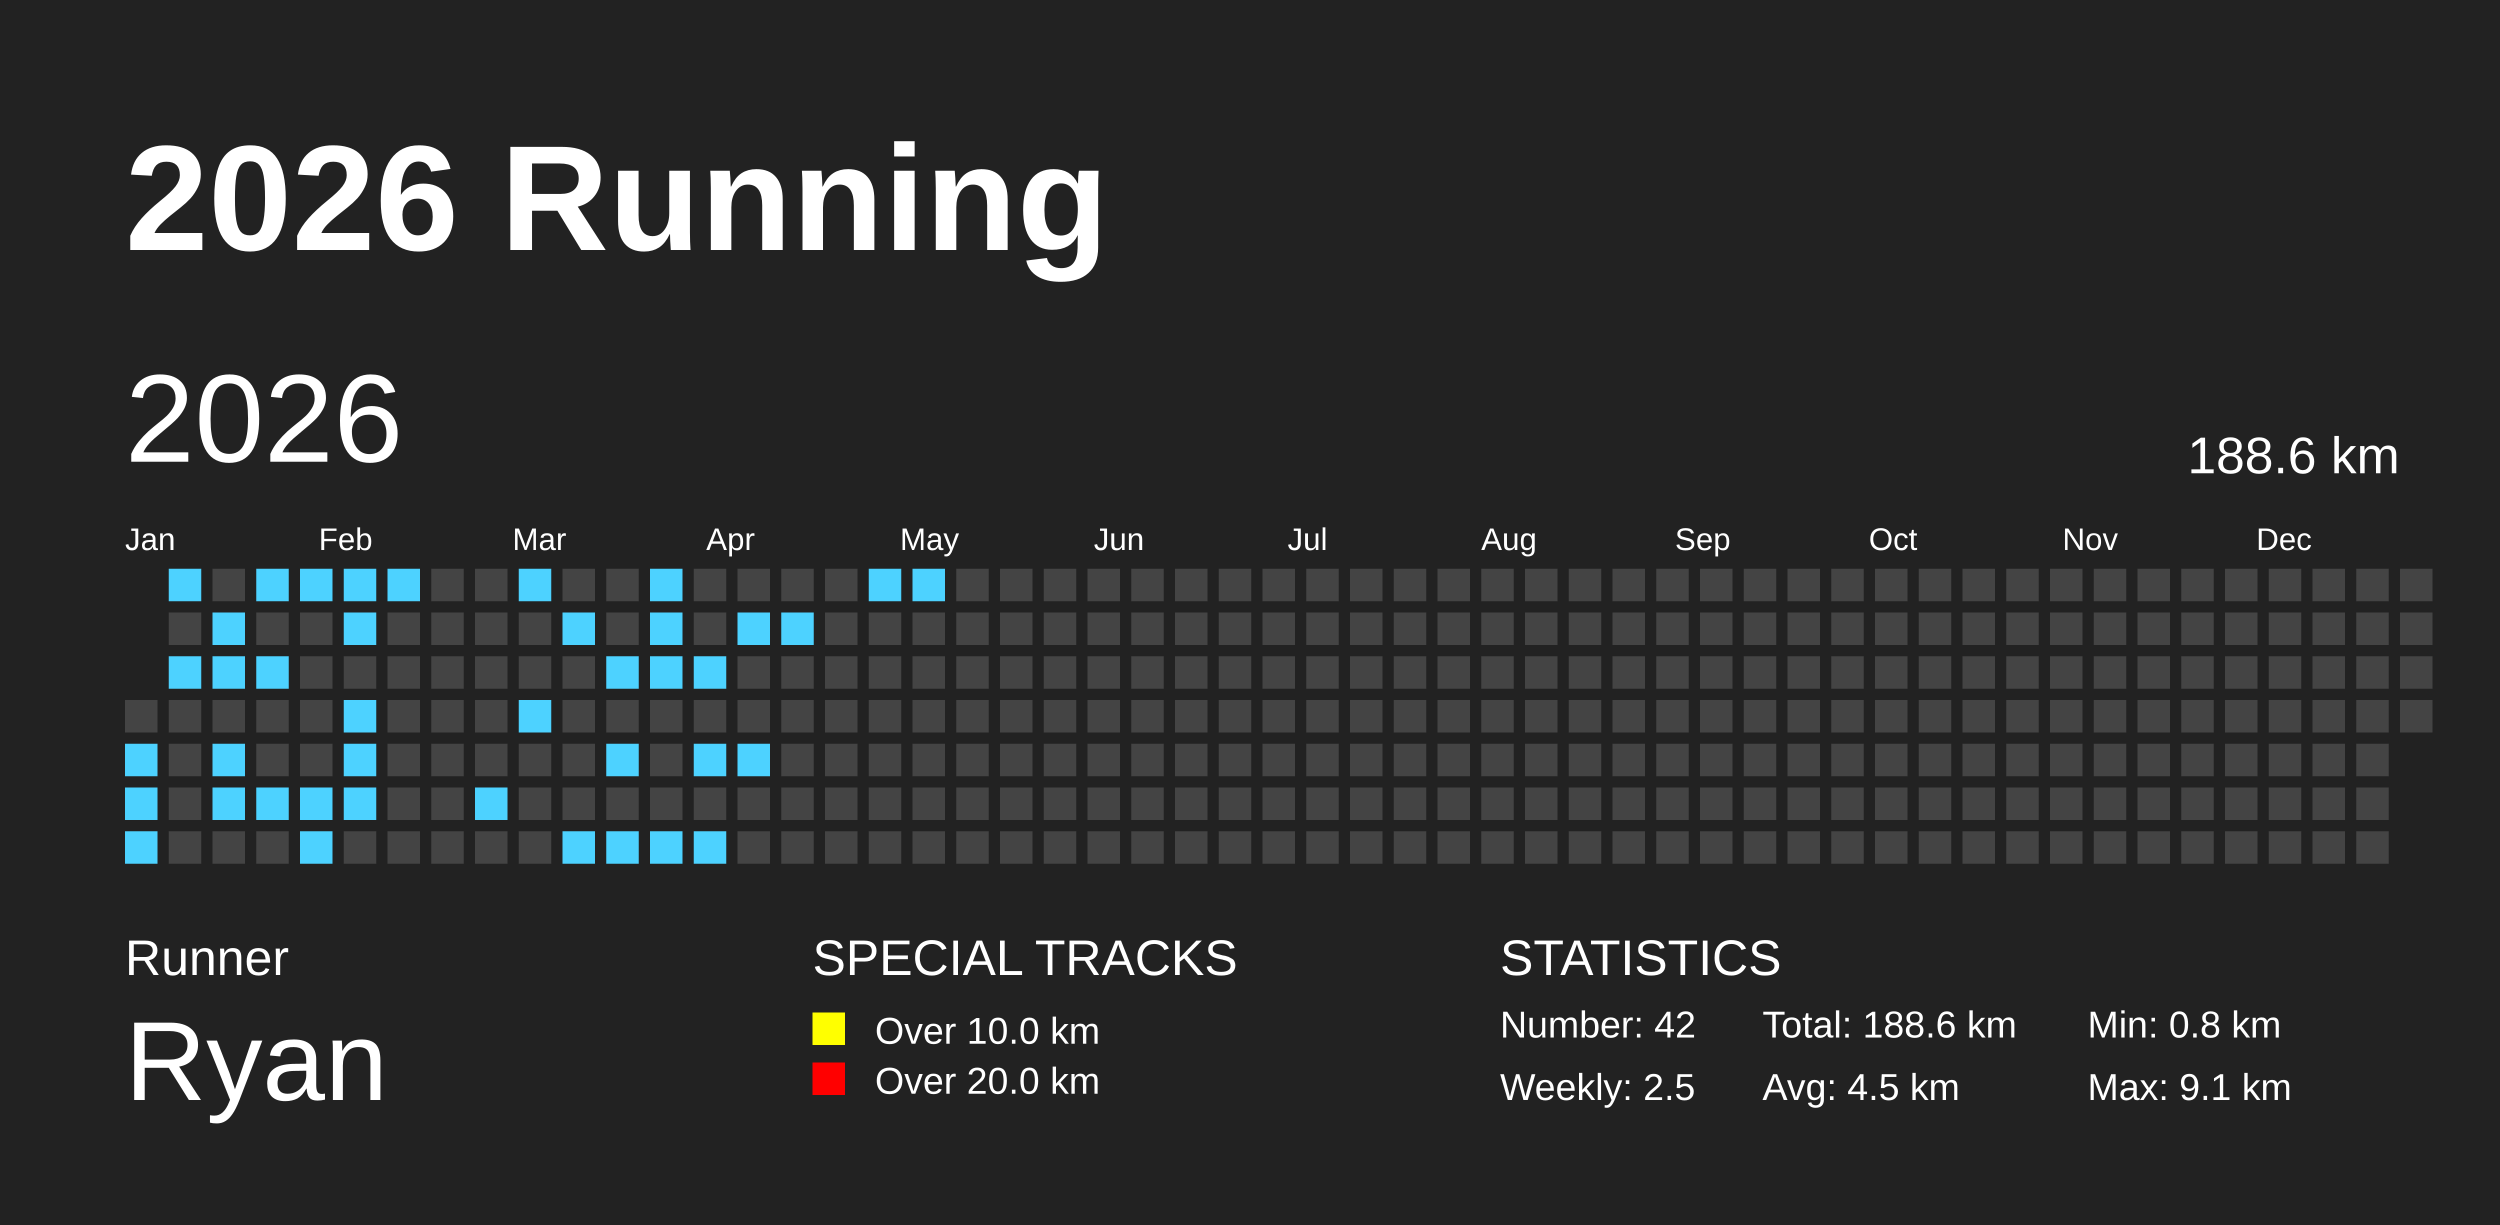
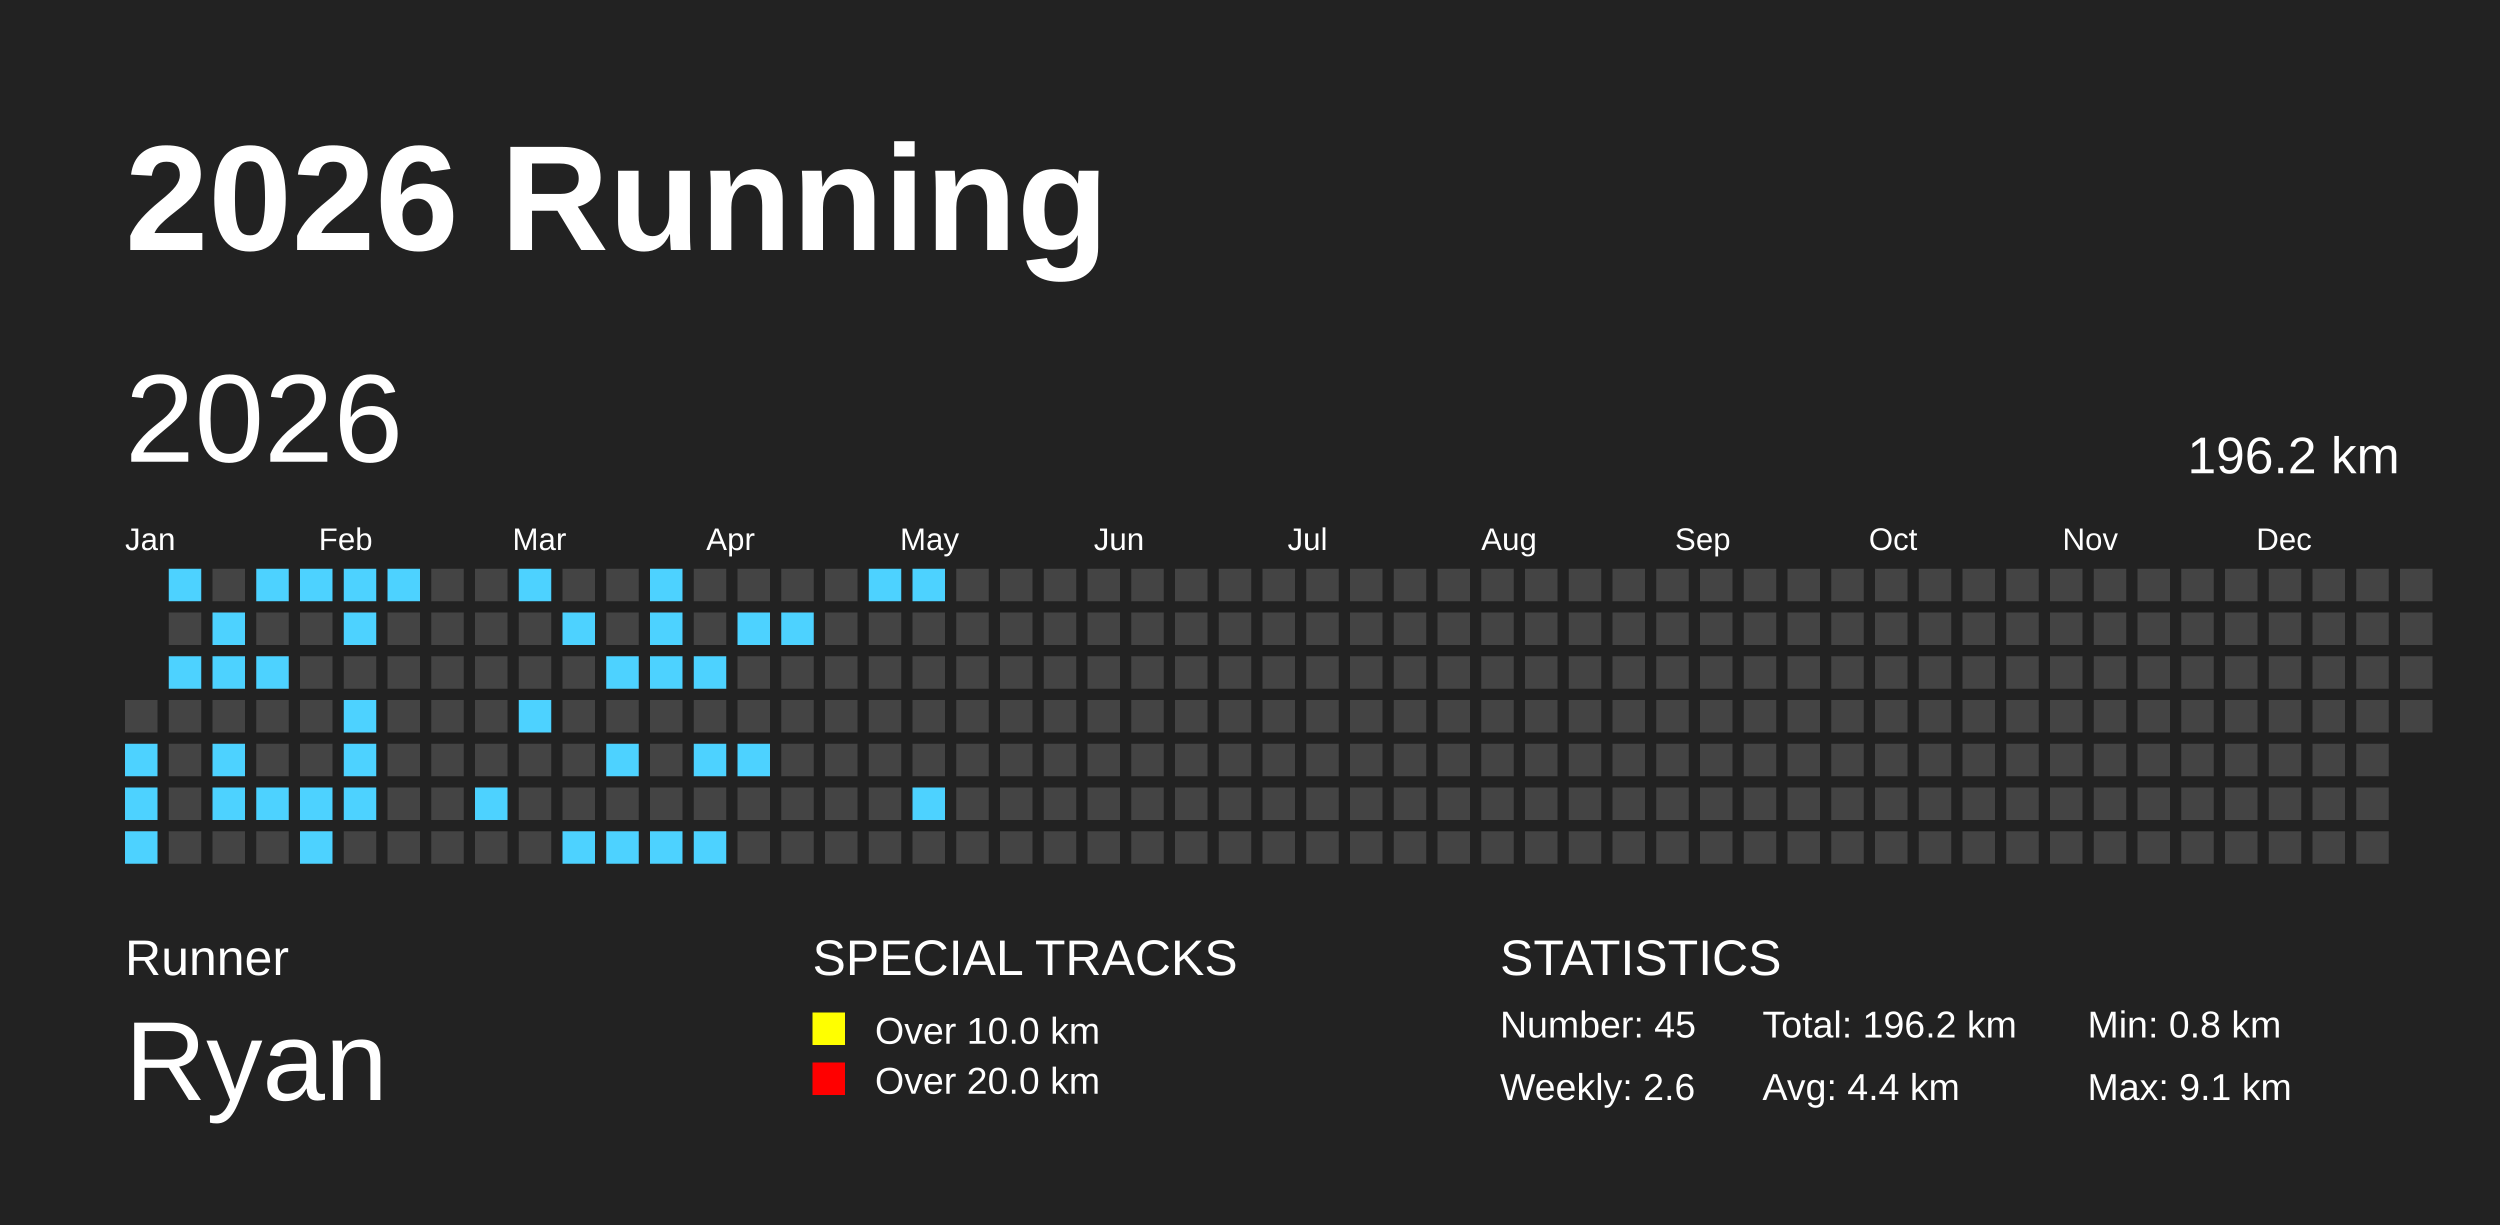
<svg xmlns="http://www.w3.org/2000/svg" baseProfile="full" height="98mm" version="1.1" viewBox="0,0,200,98" width="200mm">
  <defs />
  <rect fill="#222222" height="98" width="200" x="0" y="0" />
  <text fill="#FFFFFF" style="font-size:12px; font-family:Arial; font-weight:bold;" x="10" y="20">2026 Running</text>
  <text fill="#FFFFFF" style="font-size:4px; font-family:Arial" x="10" y="78">Runner</text>
  <text fill="#FFFFFF" style="font-size:9px; font-family:Arial" x="10" y="88">Ryan</text>
  <text fill="#FFFFFF" style="font-size:4px; font-family:Arial" x="65" y="78">SPECIAL TRACKS</text>
  <rect fill="yellow" height="2.6" width="2.6" x="65" y="81" />
  <text fill="#FFFFFF" style="font-size:3px; font-family:Arial" x="70" y="83.5">Over 10.0 km</text>
  <rect fill="red" height="2.6" width="2.6" x="65" y="85" />
  <text fill="#FFFFFF" style="font-size:3px; font-family:Arial" x="70" y="87.5">Over 20.0 km</text>
  <text fill="#FFFFFF" style="font-size:4px; font-family:Arial" x="120" y="78">STATISTICS</text>
-   <text fill="#FFFFFF" style="font-size:3px; font-family:Arial" x="120" y="83">Number: 42</text>
-   <text fill="#FFFFFF" style="font-size:3px; font-family:Arial" x="120" y="88">Weekly: 2.5</text>
-   <text fill="#FFFFFF" style="font-size:3px; font-family:Arial" x="141" y="83">Total: 188.6 km</text>
-   <text fill="#FFFFFF" style="font-size:3px; font-family:Arial" x="141" y="88">Avg: 4.5 km</text>
+   <text fill="#FFFFFF" style="font-size:3px; font-family:Arial" x="120" y="83">Number: 45</text>
+   <text fill="#FFFFFF" style="font-size:3px; font-family:Arial" x="120" y="88">Weekly: 2.6</text>
+   <text fill="#FFFFFF" style="font-size:3px; font-family:Arial" x="141" y="83">Total: 196.2 km</text>
+   <text fill="#FFFFFF" style="font-size:3px; font-family:Arial" x="141" y="88">Avg: 4.4 km</text>
  <text fill="#FFFFFF" style="font-size:3px; font-family:Arial" x="167" y="83">Min: 0.8 km</text>
  <text fill="#FFFFFF" style="font-size:3px; font-family:Arial" x="167" y="88">Max: 9.1 km</text>
  <text dominant-baseline="hanging" fill="#FFFFFF" style="font-size:10.0px; font-family:Arial;" x="10" y="30">2026</text>
-   <text dominant-baseline="hanging" fill="#FFFFFF" style="font-size:4.125px; font-family:Arial;" x="175" y="35">188.6 km</text>
+   <text dominant-baseline="hanging" fill="#FFFFFF" style="font-size:4.125px; font-family:Arial;" x="175" y="35">196.2 km</text>
  <text fill="#FFFFFF" style="font-size:2.5px; font-family:Arial" x="10.0" y="44">Jan</text>
  <text fill="#FFFFFF" style="font-size:2.5px; font-family:Arial" x="25.5" y="44">Feb</text>
  <text fill="#FFFFFF" style="font-size:2.5px; font-family:Arial" x="41.0" y="44">Mar</text>
  <text fill="#FFFFFF" style="font-size:2.5px; font-family:Arial" x="56.5" y="44">Apr</text>
  <text fill="#FFFFFF" style="font-size:2.5px; font-family:Arial" x="72.0" y="44">May</text>
  <text fill="#FFFFFF" style="font-size:2.5px; font-family:Arial" x="87.5" y="44">Jun</text>
  <text fill="#FFFFFF" style="font-size:2.5px; font-family:Arial" x="103.0" y="44">Jul</text>
  <text fill="#FFFFFF" style="font-size:2.5px; font-family:Arial" x="118.5" y="44">Aug</text>
  <text fill="#FFFFFF" style="font-size:2.5px; font-family:Arial" x="134.0" y="44">Sep</text>
  <text fill="#FFFFFF" style="font-size:2.5px; font-family:Arial" x="149.5" y="44">Oct</text>
  <text fill="#FFFFFF" style="font-size:2.5px; font-family:Arial" x="165.0" y="44">Nov</text>
  <text fill="#FFFFFF" style="font-size:2.5px; font-family:Arial" x="180.5" y="44">Dec</text>
  <rect fill="#444444" height="2.6" width="2.6" x="10.0" y="56.0" />
  <rect fill="#4DD2FF" height="2.6" width="2.6" x="10.0" y="59.5" />
  <rect fill="#4DD2FF" height="2.6" width="2.6" x="10.0" y="63.0" />
  <rect fill="#4DD2FF" height="2.6" width="2.6" x="10.0" y="66.5" />
  <rect fill="#4DD2FF" height="2.6" width="2.6" x="13.5" y="45.5" />
  <rect fill="#444444" height="2.6" width="2.6" x="13.5" y="49.0" />
  <rect fill="#4DD2FF" height="2.6" width="2.6" x="13.5" y="52.5" />
  <rect fill="#444444" height="2.6" width="2.6" x="13.5" y="56.0" />
  <rect fill="#444444" height="2.6" width="2.6" x="13.5" y="59.5" />
  <rect fill="#444444" height="2.6" width="2.6" x="13.5" y="63.0" />
  <rect fill="#444444" height="2.6" width="2.6" x="13.5" y="66.5" />
  <rect fill="#444444" height="2.6" width="2.6" x="17.0" y="45.5" />
  <rect fill="#4DD2FF" height="2.6" width="2.6" x="17.0" y="49.0" />
  <rect fill="#4DD2FF" height="2.6" width="2.6" x="17.0" y="52.5" />
  <rect fill="#444444" height="2.6" width="2.6" x="17.0" y="56.0" />
  <rect fill="#4DD2FF" height="2.6" width="2.6" x="17.0" y="59.5" />
  <rect fill="#4DD2FF" height="2.6" width="2.6" x="17.0" y="63.0" />
  <rect fill="#444444" height="2.6" width="2.6" x="17.0" y="66.5" />
  <rect fill="#4DD2FF" height="2.6" width="2.6" x="20.5" y="45.5" />
  <rect fill="#444444" height="2.6" width="2.6" x="20.5" y="49.0" />
  <rect fill="#4DD2FF" height="2.6" width="2.6" x="20.5" y="52.5" />
  <rect fill="#444444" height="2.6" width="2.6" x="20.5" y="56.0" />
  <rect fill="#444444" height="2.6" width="2.6" x="20.5" y="59.5" />
  <rect fill="#4DD2FF" height="2.6" width="2.6" x="20.5" y="63.0" />
  <rect fill="#444444" height="2.6" width="2.6" x="20.5" y="66.5" />
  <rect fill="#4DD2FF" height="2.6" width="2.6" x="24.0" y="45.5" />
  <rect fill="#444444" height="2.6" width="2.6" x="24.0" y="49.0" />
  <rect fill="#444444" height="2.6" width="2.6" x="24.0" y="52.5" />
  <rect fill="#444444" height="2.6" width="2.6" x="24.0" y="56.0" />
  <rect fill="#444444" height="2.6" width="2.6" x="24.0" y="59.5" />
  <rect fill="#4DD2FF" height="2.6" width="2.6" x="24.0" y="63.0" />
  <rect fill="#4DD2FF" height="2.6" width="2.6" x="24.0" y="66.5" />
  <rect fill="#4DD2FF" height="2.6" width="2.6" x="27.5" y="45.5" />
  <rect fill="#4DD2FF" height="2.6" width="2.6" x="27.5" y="49.0" />
  <rect fill="#444444" height="2.6" width="2.6" x="27.5" y="52.5" />
  <rect fill="#4DD2FF" height="2.6" width="2.6" x="27.5" y="56.0" />
  <rect fill="#4DD2FF" height="2.6" width="2.6" x="27.5" y="59.5" />
  <rect fill="#4DD2FF" height="2.6" width="2.6" x="27.5" y="63.0" />
  <rect fill="#444444" height="2.6" width="2.6" x="27.5" y="66.5" />
  <rect fill="#4DD2FF" height="2.6" width="2.6" x="31.0" y="45.5" />
  <rect fill="#444444" height="2.6" width="2.6" x="31.0" y="49.0" />
  <rect fill="#444444" height="2.6" width="2.6" x="31.0" y="52.5" />
  <rect fill="#444444" height="2.6" width="2.6" x="31.0" y="56.0" />
  <rect fill="#444444" height="2.6" width="2.6" x="31.0" y="59.5" />
  <rect fill="#444444" height="2.6" width="2.6" x="31.0" y="63.0" />
  <rect fill="#444444" height="2.6" width="2.6" x="31.0" y="66.5" />
  <rect fill="#444444" height="2.6" width="2.6" x="34.5" y="45.5" />
  <rect fill="#444444" height="2.6" width="2.6" x="34.5" y="49.0" />
  <rect fill="#444444" height="2.6" width="2.6" x="34.5" y="52.5" />
  <rect fill="#444444" height="2.6" width="2.6" x="34.5" y="56.0" />
  <rect fill="#444444" height="2.6" width="2.6" x="34.5" y="59.5" />
  <rect fill="#444444" height="2.6" width="2.6" x="34.5" y="63.0" />
  <rect fill="#444444" height="2.6" width="2.6" x="34.5" y="66.5" />
  <rect fill="#444444" height="2.6" width="2.6" x="38.0" y="45.5" />
  <rect fill="#444444" height="2.6" width="2.6" x="38.0" y="49.0" />
  <rect fill="#444444" height="2.6" width="2.6" x="38.0" y="52.5" />
  <rect fill="#444444" height="2.6" width="2.6" x="38.0" y="56.0" />
  <rect fill="#444444" height="2.6" width="2.6" x="38.0" y="59.5" />
  <rect fill="#4DD2FF" height="2.6" width="2.6" x="38.0" y="63.0" />
  <rect fill="#444444" height="2.6" width="2.6" x="38.0" y="66.5" />
  <rect fill="#4DD2FF" height="2.6" width="2.6" x="41.5" y="45.5" />
  <rect fill="#444444" height="2.6" width="2.6" x="41.5" y="49.0" />
  <rect fill="#444444" height="2.6" width="2.6" x="41.5" y="52.5" />
  <rect fill="#4DD2FF" height="2.6" width="2.6" x="41.5" y="56.0" />
  <rect fill="#444444" height="2.6" width="2.6" x="41.5" y="59.5" />
  <rect fill="#444444" height="2.6" width="2.6" x="41.5" y="63.0" />
  <rect fill="#444444" height="2.6" width="2.6" x="41.5" y="66.5" />
  <rect fill="#444444" height="2.6" width="2.6" x="45.0" y="45.5" />
  <rect fill="#4DD2FF" height="2.6" width="2.6" x="45.0" y="49.0" />
  <rect fill="#444444" height="2.6" width="2.6" x="45.0" y="52.5" />
  <rect fill="#444444" height="2.6" width="2.6" x="45.0" y="56.0" />
  <rect fill="#444444" height="2.6" width="2.6" x="45.0" y="59.5" />
  <rect fill="#444444" height="2.6" width="2.6" x="45.0" y="63.0" />
  <rect fill="#4DD2FF" height="2.6" width="2.6" x="45.0" y="66.5" />
  <rect fill="#444444" height="2.6" width="2.6" x="48.5" y="45.5" />
  <rect fill="#444444" height="2.6" width="2.6" x="48.5" y="49.0" />
  <rect fill="#4DD2FF" height="2.6" width="2.6" x="48.5" y="52.5" />
  <rect fill="#444444" height="2.6" width="2.6" x="48.5" y="56.0" />
  <rect fill="#4DD2FF" height="2.6" width="2.6" x="48.5" y="59.5" />
  <rect fill="#444444" height="2.6" width="2.6" x="48.5" y="63.0" />
  <rect fill="#4DD2FF" height="2.6" width="2.6" x="48.5" y="66.5" />
  <rect fill="#4DD2FF" height="2.6" width="2.6" x="52.0" y="45.5" />
  <rect fill="#4DD2FF" height="2.6" width="2.6" x="52.0" y="49.0" />
  <rect fill="#4DD2FF" height="2.6" width="2.6" x="52.0" y="52.5" />
  <rect fill="#444444" height="2.6" width="2.6" x="52.0" y="56.0" />
  <rect fill="#444444" height="2.6" width="2.6" x="52.0" y="59.5" />
  <rect fill="#444444" height="2.6" width="2.6" x="52.0" y="63.0" />
  <rect fill="#4DD2FF" height="2.6" width="2.6" x="52.0" y="66.5" />
  <rect fill="#444444" height="2.6" width="2.6" x="55.5" y="45.5" />
  <rect fill="#444444" height="2.6" width="2.6" x="55.5" y="49.0" />
  <rect fill="#4DD2FF" height="2.6" width="2.6" x="55.5" y="52.5" />
  <rect fill="#444444" height="2.6" width="2.6" x="55.5" y="56.0" />
  <rect fill="#4DD2FF" height="2.6" width="2.6" x="55.5" y="59.5" />
  <rect fill="#444444" height="2.6" width="2.6" x="55.5" y="63.0" />
  <rect fill="#4DD2FF" height="2.6" width="2.6" x="55.5" y="66.5" />
  <rect fill="#444444" height="2.6" width="2.6" x="59.0" y="45.5" />
  <rect fill="#4DD2FF" height="2.6" width="2.6" x="59.0" y="49.0" />
  <rect fill="#444444" height="2.6" width="2.6" x="59.0" y="52.5" />
  <rect fill="#444444" height="2.6" width="2.6" x="59.0" y="56.0" />
  <rect fill="#4DD2FF" height="2.6" width="2.6" x="59.0" y="59.5" />
  <rect fill="#444444" height="2.6" width="2.6" x="59.0" y="63.0" />
  <rect fill="#444444" height="2.6" width="2.6" x="59.0" y="66.5" />
  <rect fill="#444444" height="2.6" width="2.6" x="62.5" y="45.5" />
  <rect fill="#4DD2FF" height="2.6" width="2.6" x="62.5" y="49.0" />
  <rect fill="#444444" height="2.6" width="2.6" x="62.5" y="52.5" />
  <rect fill="#444444" height="2.6" width="2.6" x="62.5" y="56.0" />
  <rect fill="#444444" height="2.6" width="2.6" x="62.5" y="59.5" />
  <rect fill="#444444" height="2.6" width="2.6" x="62.5" y="63.0" />
  <rect fill="#444444" height="2.6" width="2.6" x="62.5" y="66.5" />
  <rect fill="#444444" height="2.6" width="2.6" x="66.0" y="45.5" />
  <rect fill="#444444" height="2.6" width="2.6" x="66.0" y="49.0" />
  <rect fill="#444444" height="2.6" width="2.6" x="66.0" y="52.5" />
  <rect fill="#444444" height="2.6" width="2.6" x="66.0" y="56.0" />
  <rect fill="#444444" height="2.6" width="2.6" x="66.0" y="59.5" />
  <rect fill="#444444" height="2.6" width="2.6" x="66.0" y="63.0" />
  <rect fill="#444444" height="2.6" width="2.6" x="66.0" y="66.5" />
  <rect fill="#4DD2FF" height="2.6" width="2.6" x="69.5" y="45.5" />
  <rect fill="#444444" height="2.6" width="2.6" x="69.5" y="49.0" />
  <rect fill="#444444" height="2.6" width="2.6" x="69.5" y="52.5" />
  <rect fill="#444444" height="2.6" width="2.6" x="69.5" y="56.0" />
  <rect fill="#444444" height="2.6" width="2.6" x="69.5" y="59.5" />
  <rect fill="#444444" height="2.6" width="2.6" x="69.5" y="63.0" />
  <rect fill="#444444" height="2.6" width="2.6" x="69.5" y="66.5" />
  <rect fill="#4DD2FF" height="2.6" width="2.6" x="73.0" y="45.5" />
  <rect fill="#444444" height="2.6" width="2.6" x="73.0" y="49.0" />
  <rect fill="#444444" height="2.6" width="2.6" x="73.0" y="52.5" />
  <rect fill="#444444" height="2.6" width="2.6" x="73.0" y="56.0" />
  <rect fill="#444444" height="2.6" width="2.6" x="73.0" y="59.5" />
-   <rect fill="#444444" height="2.6" width="2.6" x="73.0" y="63.0" />
+   <rect fill="#4DD2FF" height="2.6" width="2.6" x="73.0" y="63.0" />
  <rect fill="#444444" height="2.6" width="2.6" x="73.0" y="66.5" />
  <rect fill="#444444" height="2.6" width="2.6" x="76.5" y="45.5" />
  <rect fill="#444444" height="2.6" width="2.6" x="76.5" y="49.0" />
  <rect fill="#444444" height="2.6" width="2.6" x="76.5" y="52.5" />
  <rect fill="#444444" height="2.6" width="2.6" x="76.5" y="56.0" />
  <rect fill="#444444" height="2.6" width="2.6" x="76.5" y="59.5" />
  <rect fill="#444444" height="2.6" width="2.6" x="76.5" y="63.0" />
  <rect fill="#444444" height="2.6" width="2.6" x="76.5" y="66.5" />
  <rect fill="#444444" height="2.6" width="2.6" x="80.0" y="45.5" />
  <rect fill="#444444" height="2.6" width="2.6" x="80.0" y="49.0" />
  <rect fill="#444444" height="2.6" width="2.6" x="80.0" y="52.5" />
  <rect fill="#444444" height="2.6" width="2.6" x="80.0" y="56.0" />
  <rect fill="#444444" height="2.6" width="2.6" x="80.0" y="59.5" />
  <rect fill="#444444" height="2.6" width="2.6" x="80.0" y="63.0" />
  <rect fill="#444444" height="2.6" width="2.6" x="80.0" y="66.5" />
  <rect fill="#444444" height="2.6" width="2.6" x="83.5" y="45.5" />
  <rect fill="#444444" height="2.6" width="2.6" x="83.5" y="49.0" />
  <rect fill="#444444" height="2.6" width="2.6" x="83.5" y="52.5" />
  <rect fill="#444444" height="2.6" width="2.6" x="83.5" y="56.0" />
  <rect fill="#444444" height="2.6" width="2.6" x="83.5" y="59.5" />
  <rect fill="#444444" height="2.6" width="2.6" x="83.5" y="63.0" />
  <rect fill="#444444" height="2.6" width="2.6" x="83.5" y="66.5" />
  <rect fill="#444444" height="2.6" width="2.6" x="87.0" y="45.5" />
  <rect fill="#444444" height="2.6" width="2.6" x="87.0" y="49.0" />
  <rect fill="#444444" height="2.6" width="2.6" x="87.0" y="52.5" />
  <rect fill="#444444" height="2.6" width="2.6" x="87.0" y="56.0" />
  <rect fill="#444444" height="2.6" width="2.6" x="87.0" y="59.5" />
  <rect fill="#444444" height="2.6" width="2.6" x="87.0" y="63.0" />
  <rect fill="#444444" height="2.6" width="2.6" x="87.0" y="66.5" />
  <rect fill="#444444" height="2.6" width="2.6" x="90.5" y="45.5" />
  <rect fill="#444444" height="2.6" width="2.6" x="90.5" y="49.0" />
  <rect fill="#444444" height="2.6" width="2.6" x="90.5" y="52.5" />
  <rect fill="#444444" height="2.6" width="2.6" x="90.5" y="56.0" />
  <rect fill="#444444" height="2.6" width="2.6" x="90.5" y="59.5" />
  <rect fill="#444444" height="2.6" width="2.6" x="90.5" y="63.0" />
  <rect fill="#444444" height="2.6" width="2.6" x="90.5" y="66.5" />
  <rect fill="#444444" height="2.6" width="2.6" x="94.0" y="45.5" />
  <rect fill="#444444" height="2.6" width="2.6" x="94.0" y="49.0" />
  <rect fill="#444444" height="2.6" width="2.6" x="94.0" y="52.5" />
  <rect fill="#444444" height="2.6" width="2.6" x="94.0" y="56.0" />
  <rect fill="#444444" height="2.6" width="2.6" x="94.0" y="59.5" />
  <rect fill="#444444" height="2.6" width="2.6" x="94.0" y="63.0" />
  <rect fill="#444444" height="2.6" width="2.6" x="94.0" y="66.5" />
  <rect fill="#444444" height="2.6" width="2.6" x="97.5" y="45.5" />
  <rect fill="#444444" height="2.6" width="2.6" x="97.5" y="49.0" />
  <rect fill="#444444" height="2.6" width="2.6" x="97.5" y="52.5" />
  <rect fill="#444444" height="2.6" width="2.6" x="97.5" y="56.0" />
  <rect fill="#444444" height="2.6" width="2.6" x="97.5" y="59.5" />
  <rect fill="#444444" height="2.6" width="2.6" x="97.5" y="63.0" />
  <rect fill="#444444" height="2.6" width="2.6" x="97.5" y="66.5" />
  <rect fill="#444444" height="2.6" width="2.6" x="101.0" y="45.5" />
  <rect fill="#444444" height="2.6" width="2.6" x="101.0" y="49.0" />
  <rect fill="#444444" height="2.6" width="2.6" x="101.0" y="52.5" />
  <rect fill="#444444" height="2.6" width="2.6" x="101.0" y="56.0" />
  <rect fill="#444444" height="2.6" width="2.6" x="101.0" y="59.5" />
  <rect fill="#444444" height="2.6" width="2.6" x="101.0" y="63.0" />
  <rect fill="#444444" height="2.6" width="2.6" x="101.0" y="66.5" />
  <rect fill="#444444" height="2.6" width="2.6" x="104.5" y="45.5" />
  <rect fill="#444444" height="2.6" width="2.6" x="104.5" y="49.0" />
  <rect fill="#444444" height="2.6" width="2.6" x="104.5" y="52.5" />
  <rect fill="#444444" height="2.6" width="2.6" x="104.5" y="56.0" />
  <rect fill="#444444" height="2.6" width="2.6" x="104.5" y="59.5" />
  <rect fill="#444444" height="2.6" width="2.6" x="104.5" y="63.0" />
  <rect fill="#444444" height="2.6" width="2.6" x="104.5" y="66.5" />
  <rect fill="#444444" height="2.6" width="2.6" x="108.0" y="45.5" />
  <rect fill="#444444" height="2.6" width="2.6" x="108.0" y="49.0" />
  <rect fill="#444444" height="2.6" width="2.6" x="108.0" y="52.5" />
  <rect fill="#444444" height="2.6" width="2.6" x="108.0" y="56.0" />
  <rect fill="#444444" height="2.6" width="2.6" x="108.0" y="59.5" />
  <rect fill="#444444" height="2.6" width="2.6" x="108.0" y="63.0" />
  <rect fill="#444444" height="2.6" width="2.6" x="108.0" y="66.5" />
  <rect fill="#444444" height="2.6" width="2.6" x="111.5" y="45.5" />
  <rect fill="#444444" height="2.6" width="2.6" x="111.5" y="49.0" />
  <rect fill="#444444" height="2.6" width="2.6" x="111.5" y="52.5" />
  <rect fill="#444444" height="2.6" width="2.6" x="111.5" y="56.0" />
  <rect fill="#444444" height="2.6" width="2.6" x="111.5" y="59.5" />
  <rect fill="#444444" height="2.6" width="2.6" x="111.5" y="63.0" />
  <rect fill="#444444" height="2.6" width="2.6" x="111.5" y="66.5" />
  <rect fill="#444444" height="2.6" width="2.6" x="115.0" y="45.5" />
  <rect fill="#444444" height="2.6" width="2.6" x="115.0" y="49.0" />
  <rect fill="#444444" height="2.6" width="2.6" x="115.0" y="52.5" />
  <rect fill="#444444" height="2.6" width="2.6" x="115.0" y="56.0" />
  <rect fill="#444444" height="2.6" width="2.6" x="115.0" y="59.5" />
  <rect fill="#444444" height="2.6" width="2.6" x="115.0" y="63.0" />
  <rect fill="#444444" height="2.6" width="2.6" x="115.0" y="66.5" />
  <rect fill="#444444" height="2.6" width="2.6" x="118.5" y="45.5" />
  <rect fill="#444444" height="2.6" width="2.6" x="118.5" y="49.0" />
  <rect fill="#444444" height="2.6" width="2.6" x="118.5" y="52.5" />
  <rect fill="#444444" height="2.6" width="2.6" x="118.5" y="56.0" />
  <rect fill="#444444" height="2.6" width="2.6" x="118.5" y="59.5" />
  <rect fill="#444444" height="2.6" width="2.6" x="118.5" y="63.0" />
  <rect fill="#444444" height="2.6" width="2.6" x="118.5" y="66.5" />
  <rect fill="#444444" height="2.6" width="2.6" x="122.0" y="45.5" />
  <rect fill="#444444" height="2.6" width="2.6" x="122.0" y="49.0" />
  <rect fill="#444444" height="2.6" width="2.6" x="122.0" y="52.5" />
  <rect fill="#444444" height="2.6" width="2.6" x="122.0" y="56.0" />
  <rect fill="#444444" height="2.6" width="2.6" x="122.0" y="59.5" />
  <rect fill="#444444" height="2.6" width="2.6" x="122.0" y="63.0" />
  <rect fill="#444444" height="2.6" width="2.6" x="122.0" y="66.5" />
  <rect fill="#444444" height="2.6" width="2.6" x="125.5" y="45.5" />
  <rect fill="#444444" height="2.6" width="2.6" x="125.5" y="49.0" />
  <rect fill="#444444" height="2.6" width="2.6" x="125.5" y="52.5" />
  <rect fill="#444444" height="2.6" width="2.6" x="125.5" y="56.0" />
  <rect fill="#444444" height="2.6" width="2.6" x="125.5" y="59.5" />
  <rect fill="#444444" height="2.6" width="2.6" x="125.5" y="63.0" />
  <rect fill="#444444" height="2.6" width="2.6" x="125.5" y="66.5" />
  <rect fill="#444444" height="2.6" width="2.6" x="129.0" y="45.5" />
  <rect fill="#444444" height="2.6" width="2.6" x="129.0" y="49.0" />
  <rect fill="#444444" height="2.6" width="2.6" x="129.0" y="52.5" />
  <rect fill="#444444" height="2.6" width="2.6" x="129.0" y="56.0" />
  <rect fill="#444444" height="2.6" width="2.6" x="129.0" y="59.5" />
  <rect fill="#444444" height="2.6" width="2.6" x="129.0" y="63.0" />
  <rect fill="#444444" height="2.6" width="2.6" x="129.0" y="66.5" />
  <rect fill="#444444" height="2.6" width="2.6" x="132.5" y="45.5" />
  <rect fill="#444444" height="2.6" width="2.6" x="132.5" y="49.0" />
  <rect fill="#444444" height="2.6" width="2.6" x="132.5" y="52.5" />
  <rect fill="#444444" height="2.6" width="2.6" x="132.5" y="56.0" />
  <rect fill="#444444" height="2.6" width="2.6" x="132.5" y="59.5" />
  <rect fill="#444444" height="2.6" width="2.6" x="132.5" y="63.0" />
  <rect fill="#444444" height="2.6" width="2.6" x="132.5" y="66.5" />
  <rect fill="#444444" height="2.6" width="2.6" x="136.0" y="45.5" />
  <rect fill="#444444" height="2.6" width="2.6" x="136.0" y="49.0" />
  <rect fill="#444444" height="2.6" width="2.6" x="136.0" y="52.5" />
  <rect fill="#444444" height="2.6" width="2.6" x="136.0" y="56.0" />
  <rect fill="#444444" height="2.6" width="2.6" x="136.0" y="59.5" />
  <rect fill="#444444" height="2.6" width="2.6" x="136.0" y="63.0" />
  <rect fill="#444444" height="2.6" width="2.6" x="136.0" y="66.5" />
  <rect fill="#444444" height="2.6" width="2.6" x="139.5" y="45.5" />
  <rect fill="#444444" height="2.6" width="2.6" x="139.5" y="49.0" />
  <rect fill="#444444" height="2.6" width="2.6" x="139.5" y="52.5" />
  <rect fill="#444444" height="2.6" width="2.6" x="139.5" y="56.0" />
  <rect fill="#444444" height="2.6" width="2.6" x="139.5" y="59.5" />
  <rect fill="#444444" height="2.6" width="2.6" x="139.5" y="63.0" />
  <rect fill="#444444" height="2.6" width="2.6" x="139.5" y="66.5" />
  <rect fill="#444444" height="2.6" width="2.6" x="143.0" y="45.5" />
  <rect fill="#444444" height="2.6" width="2.6" x="143.0" y="49.0" />
  <rect fill="#444444" height="2.6" width="2.6" x="143.0" y="52.5" />
  <rect fill="#444444" height="2.6" width="2.6" x="143.0" y="56.0" />
  <rect fill="#444444" height="2.6" width="2.6" x="143.0" y="59.5" />
  <rect fill="#444444" height="2.6" width="2.6" x="143.0" y="63.0" />
  <rect fill="#444444" height="2.6" width="2.6" x="143.0" y="66.5" />
  <rect fill="#444444" height="2.6" width="2.6" x="146.5" y="45.5" />
  <rect fill="#444444" height="2.6" width="2.6" x="146.5" y="49.0" />
  <rect fill="#444444" height="2.6" width="2.6" x="146.5" y="52.5" />
  <rect fill="#444444" height="2.6" width="2.6" x="146.5" y="56.0" />
  <rect fill="#444444" height="2.6" width="2.6" x="146.5" y="59.5" />
  <rect fill="#444444" height="2.6" width="2.6" x="146.5" y="63.0" />
  <rect fill="#444444" height="2.6" width="2.6" x="146.5" y="66.5" />
  <rect fill="#444444" height="2.6" width="2.6" x="150.0" y="45.5" />
  <rect fill="#444444" height="2.6" width="2.6" x="150.0" y="49.0" />
  <rect fill="#444444" height="2.6" width="2.6" x="150.0" y="52.5" />
  <rect fill="#444444" height="2.6" width="2.6" x="150.0" y="56.0" />
  <rect fill="#444444" height="2.6" width="2.6" x="150.0" y="59.5" />
  <rect fill="#444444" height="2.6" width="2.6" x="150.0" y="63.0" />
  <rect fill="#444444" height="2.6" width="2.6" x="150.0" y="66.5" />
  <rect fill="#444444" height="2.6" width="2.6" x="153.5" y="45.5" />
  <rect fill="#444444" height="2.6" width="2.6" x="153.5" y="49.0" />
  <rect fill="#444444" height="2.6" width="2.6" x="153.5" y="52.5" />
  <rect fill="#444444" height="2.6" width="2.6" x="153.5" y="56.0" />
  <rect fill="#444444" height="2.6" width="2.6" x="153.5" y="59.5" />
  <rect fill="#444444" height="2.6" width="2.6" x="153.5" y="63.0" />
  <rect fill="#444444" height="2.6" width="2.6" x="153.5" y="66.5" />
  <rect fill="#444444" height="2.6" width="2.6" x="157.0" y="45.5" />
  <rect fill="#444444" height="2.6" width="2.6" x="157.0" y="49.0" />
  <rect fill="#444444" height="2.6" width="2.6" x="157.0" y="52.5" />
  <rect fill="#444444" height="2.6" width="2.6" x="157.0" y="56.0" />
  <rect fill="#444444" height="2.6" width="2.6" x="157.0" y="59.5" />
  <rect fill="#444444" height="2.6" width="2.6" x="157.0" y="63.0" />
  <rect fill="#444444" height="2.6" width="2.6" x="157.0" y="66.5" />
  <rect fill="#444444" height="2.6" width="2.6" x="160.5" y="45.5" />
  <rect fill="#444444" height="2.6" width="2.6" x="160.5" y="49.0" />
  <rect fill="#444444" height="2.6" width="2.6" x="160.5" y="52.5" />
  <rect fill="#444444" height="2.6" width="2.6" x="160.5" y="56.0" />
  <rect fill="#444444" height="2.6" width="2.6" x="160.5" y="59.5" />
  <rect fill="#444444" height="2.6" width="2.6" x="160.5" y="63.0" />
  <rect fill="#444444" height="2.6" width="2.6" x="160.5" y="66.5" />
  <rect fill="#444444" height="2.6" width="2.6" x="164.0" y="45.5" />
  <rect fill="#444444" height="2.6" width="2.6" x="164.0" y="49.0" />
  <rect fill="#444444" height="2.6" width="2.6" x="164.0" y="52.5" />
  <rect fill="#444444" height="2.6" width="2.6" x="164.0" y="56.0" />
  <rect fill="#444444" height="2.6" width="2.6" x="164.0" y="59.5" />
  <rect fill="#444444" height="2.6" width="2.6" x="164.0" y="63.0" />
  <rect fill="#444444" height="2.6" width="2.6" x="164.0" y="66.5" />
  <rect fill="#444444" height="2.6" width="2.6" x="167.5" y="45.5" />
  <rect fill="#444444" height="2.6" width="2.6" x="167.5" y="49.0" />
  <rect fill="#444444" height="2.6" width="2.6" x="167.5" y="52.5" />
  <rect fill="#444444" height="2.6" width="2.6" x="167.5" y="56.0" />
  <rect fill="#444444" height="2.6" width="2.6" x="167.5" y="59.5" />
  <rect fill="#444444" height="2.6" width="2.6" x="167.5" y="63.0" />
  <rect fill="#444444" height="2.6" width="2.6" x="167.5" y="66.5" />
  <rect fill="#444444" height="2.6" width="2.6" x="171.0" y="45.5" />
  <rect fill="#444444" height="2.6" width="2.6" x="171.0" y="49.0" />
  <rect fill="#444444" height="2.6" width="2.6" x="171.0" y="52.5" />
  <rect fill="#444444" height="2.6" width="2.6" x="171.0" y="56.0" />
  <rect fill="#444444" height="2.6" width="2.6" x="171.0" y="59.5" />
  <rect fill="#444444" height="2.6" width="2.6" x="171.0" y="63.0" />
  <rect fill="#444444" height="2.6" width="2.6" x="171.0" y="66.5" />
  <rect fill="#444444" height="2.6" width="2.6" x="174.5" y="45.5" />
  <rect fill="#444444" height="2.6" width="2.6" x="174.5" y="49.0" />
  <rect fill="#444444" height="2.6" width="2.6" x="174.5" y="52.5" />
  <rect fill="#444444" height="2.6" width="2.6" x="174.5" y="56.0" />
  <rect fill="#444444" height="2.6" width="2.6" x="174.5" y="59.5" />
  <rect fill="#444444" height="2.6" width="2.6" x="174.5" y="63.0" />
  <rect fill="#444444" height="2.6" width="2.6" x="174.5" y="66.5" />
  <rect fill="#444444" height="2.6" width="2.6" x="178.0" y="45.5" />
  <rect fill="#444444" height="2.6" width="2.6" x="178.0" y="49.0" />
  <rect fill="#444444" height="2.6" width="2.6" x="178.0" y="52.5" />
  <rect fill="#444444" height="2.6" width="2.6" x="178.0" y="56.0" />
  <rect fill="#444444" height="2.6" width="2.6" x="178.0" y="59.5" />
  <rect fill="#444444" height="2.6" width="2.6" x="178.0" y="63.0" />
  <rect fill="#444444" height="2.6" width="2.6" x="178.0" y="66.5" />
  <rect fill="#444444" height="2.6" width="2.6" x="181.5" y="45.5" />
  <rect fill="#444444" height="2.6" width="2.6" x="181.5" y="49.0" />
  <rect fill="#444444" height="2.6" width="2.6" x="181.5" y="52.5" />
  <rect fill="#444444" height="2.6" width="2.6" x="181.5" y="56.0" />
  <rect fill="#444444" height="2.6" width="2.6" x="181.5" y="59.5" />
  <rect fill="#444444" height="2.6" width="2.6" x="181.5" y="63.0" />
  <rect fill="#444444" height="2.6" width="2.6" x="181.5" y="66.5" />
  <rect fill="#444444" height="2.6" width="2.6" x="185.0" y="45.5" />
  <rect fill="#444444" height="2.6" width="2.6" x="185.0" y="49.0" />
  <rect fill="#444444" height="2.6" width="2.6" x="185.0" y="52.5" />
  <rect fill="#444444" height="2.6" width="2.6" x="185.0" y="56.0" />
  <rect fill="#444444" height="2.6" width="2.6" x="185.0" y="59.5" />
  <rect fill="#444444" height="2.6" width="2.6" x="185.0" y="63.0" />
  <rect fill="#444444" height="2.6" width="2.6" x="185.0" y="66.5" />
  <rect fill="#444444" height="2.6" width="2.6" x="188.5" y="45.5" />
  <rect fill="#444444" height="2.6" width="2.6" x="188.5" y="49.0" />
  <rect fill="#444444" height="2.6" width="2.6" x="188.5" y="52.5" />
  <rect fill="#444444" height="2.6" width="2.6" x="188.5" y="56.0" />
  <rect fill="#444444" height="2.6" width="2.6" x="188.5" y="59.5" />
  <rect fill="#444444" height="2.6" width="2.6" x="188.5" y="63.0" />
  <rect fill="#444444" height="2.6" width="2.6" x="188.5" y="66.5" />
  <rect fill="#444444" height="2.6" width="2.6" x="192.0" y="45.5" />
  <rect fill="#444444" height="2.6" width="2.6" x="192.0" y="49.0" />
  <rect fill="#444444" height="2.6" width="2.6" x="192.0" y="52.5" />
  <rect fill="#444444" height="2.6" width="2.6" x="192.0" y="56.0" />
</svg>
